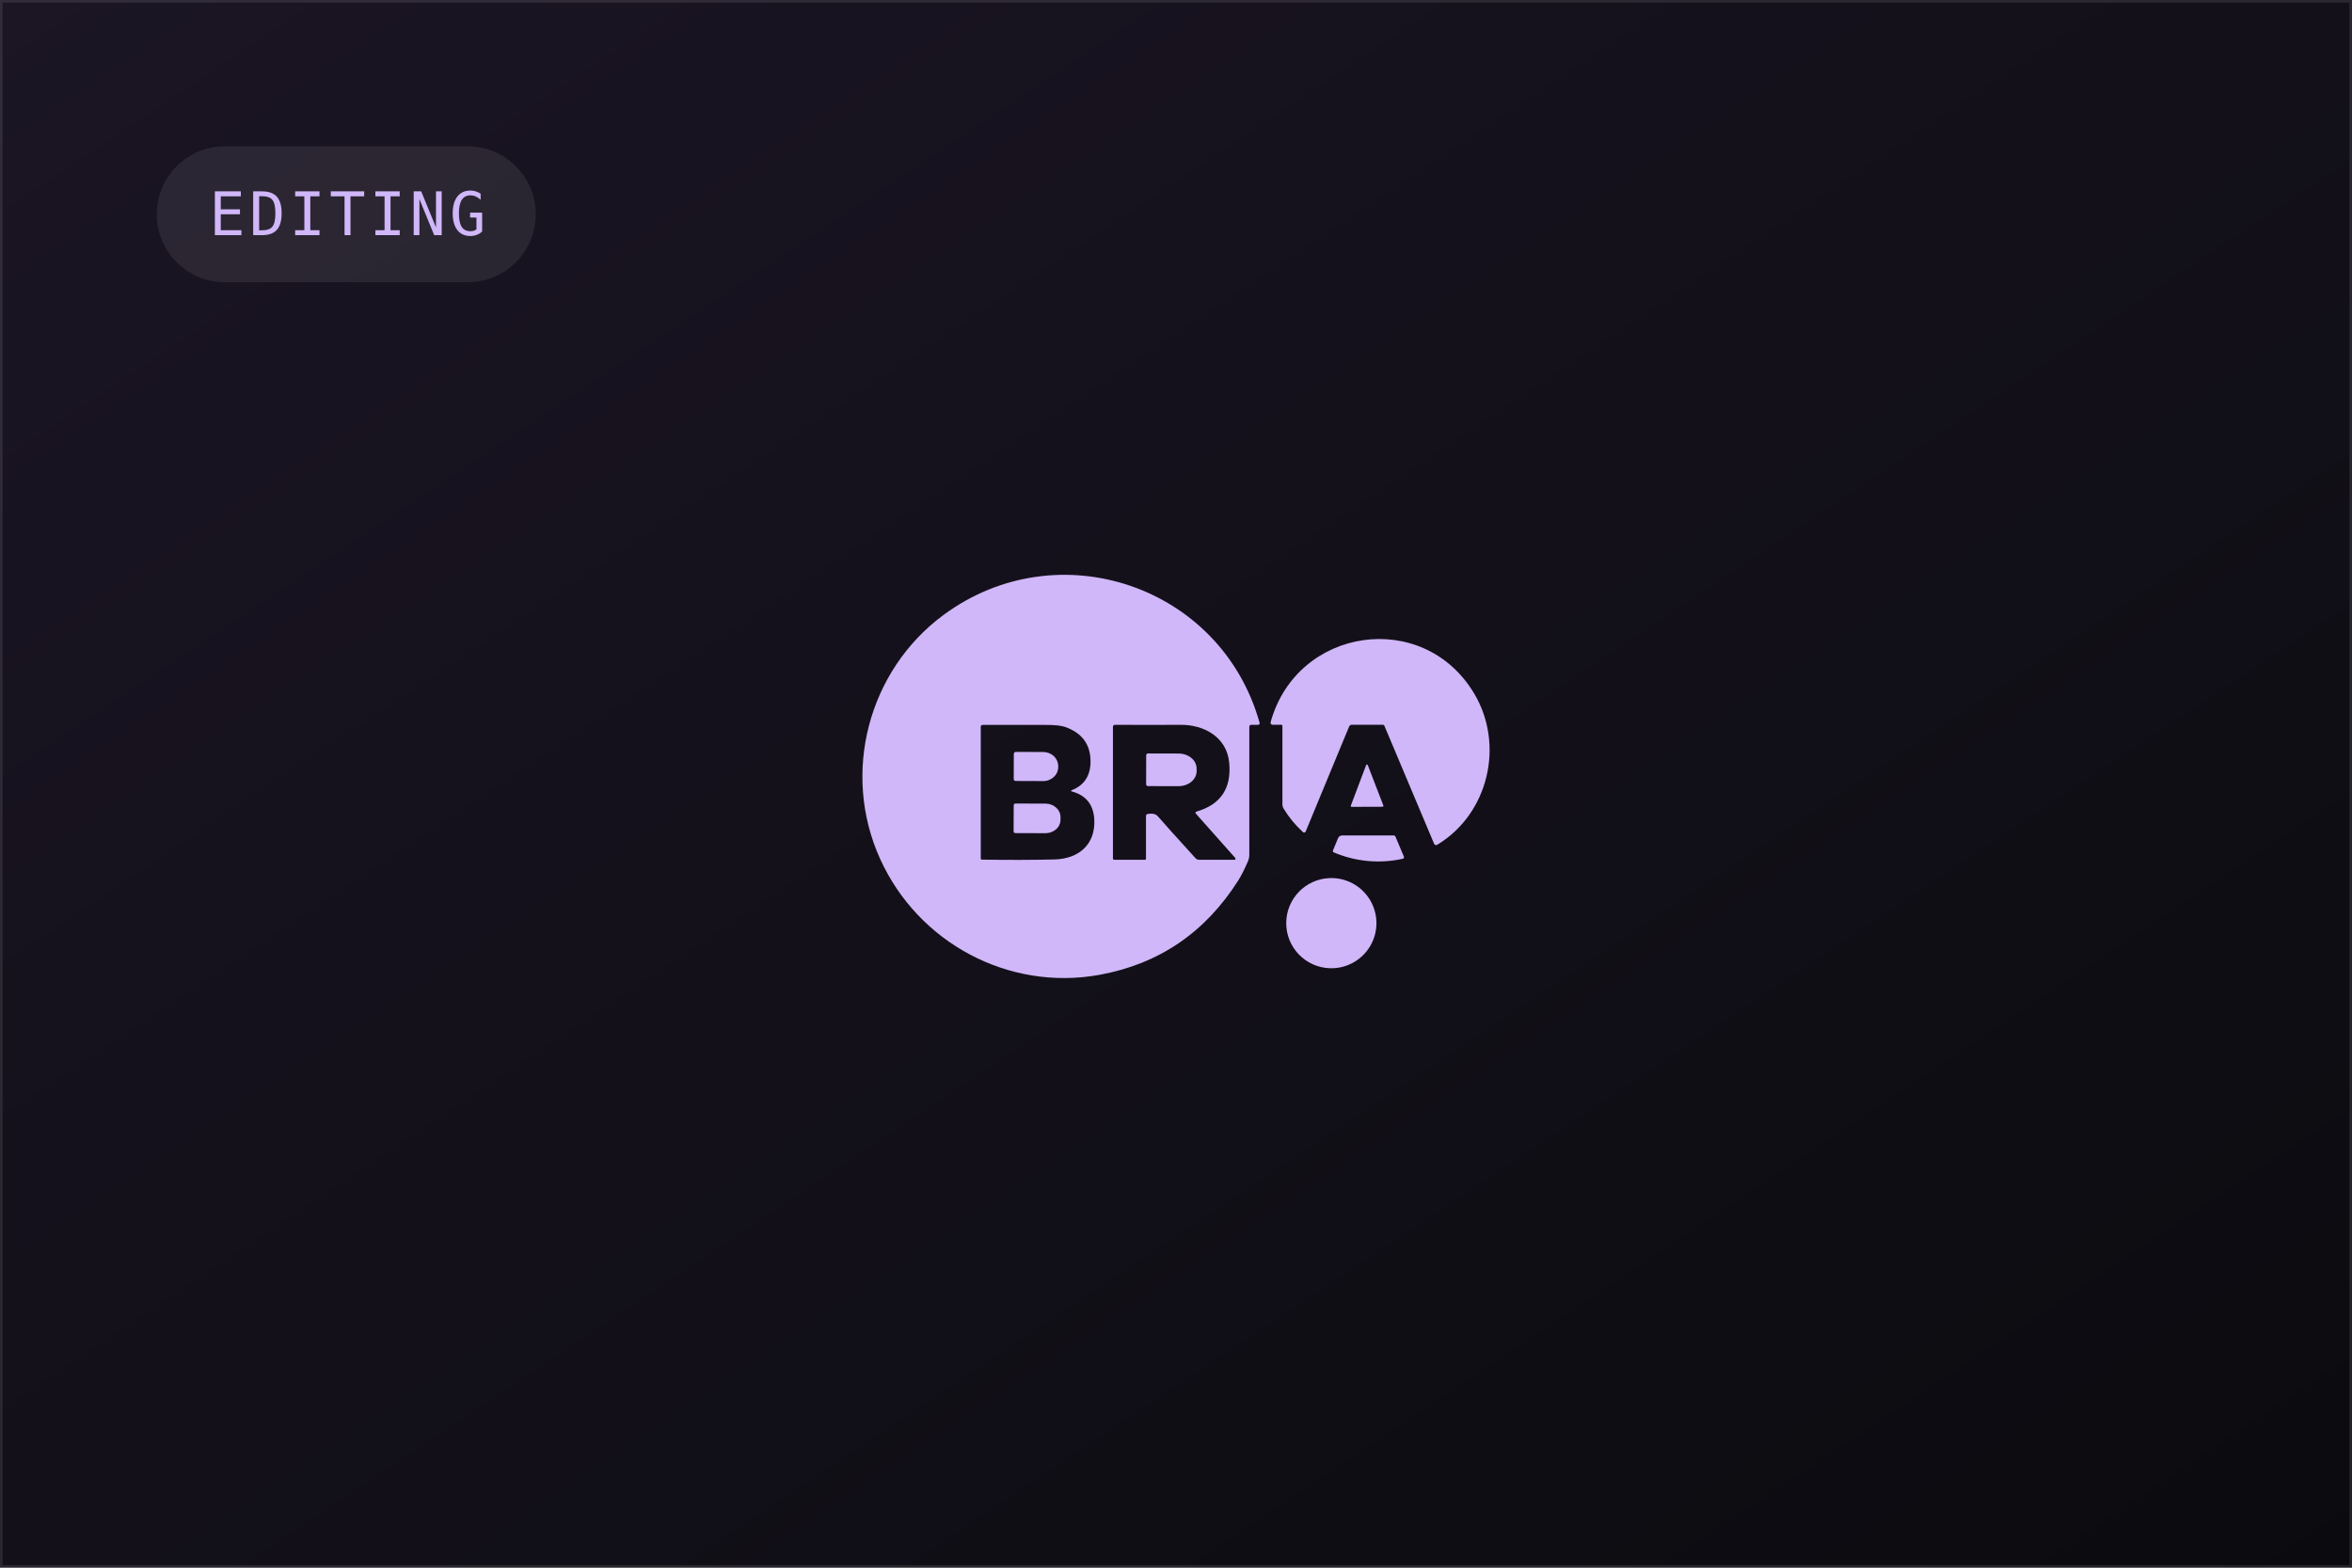
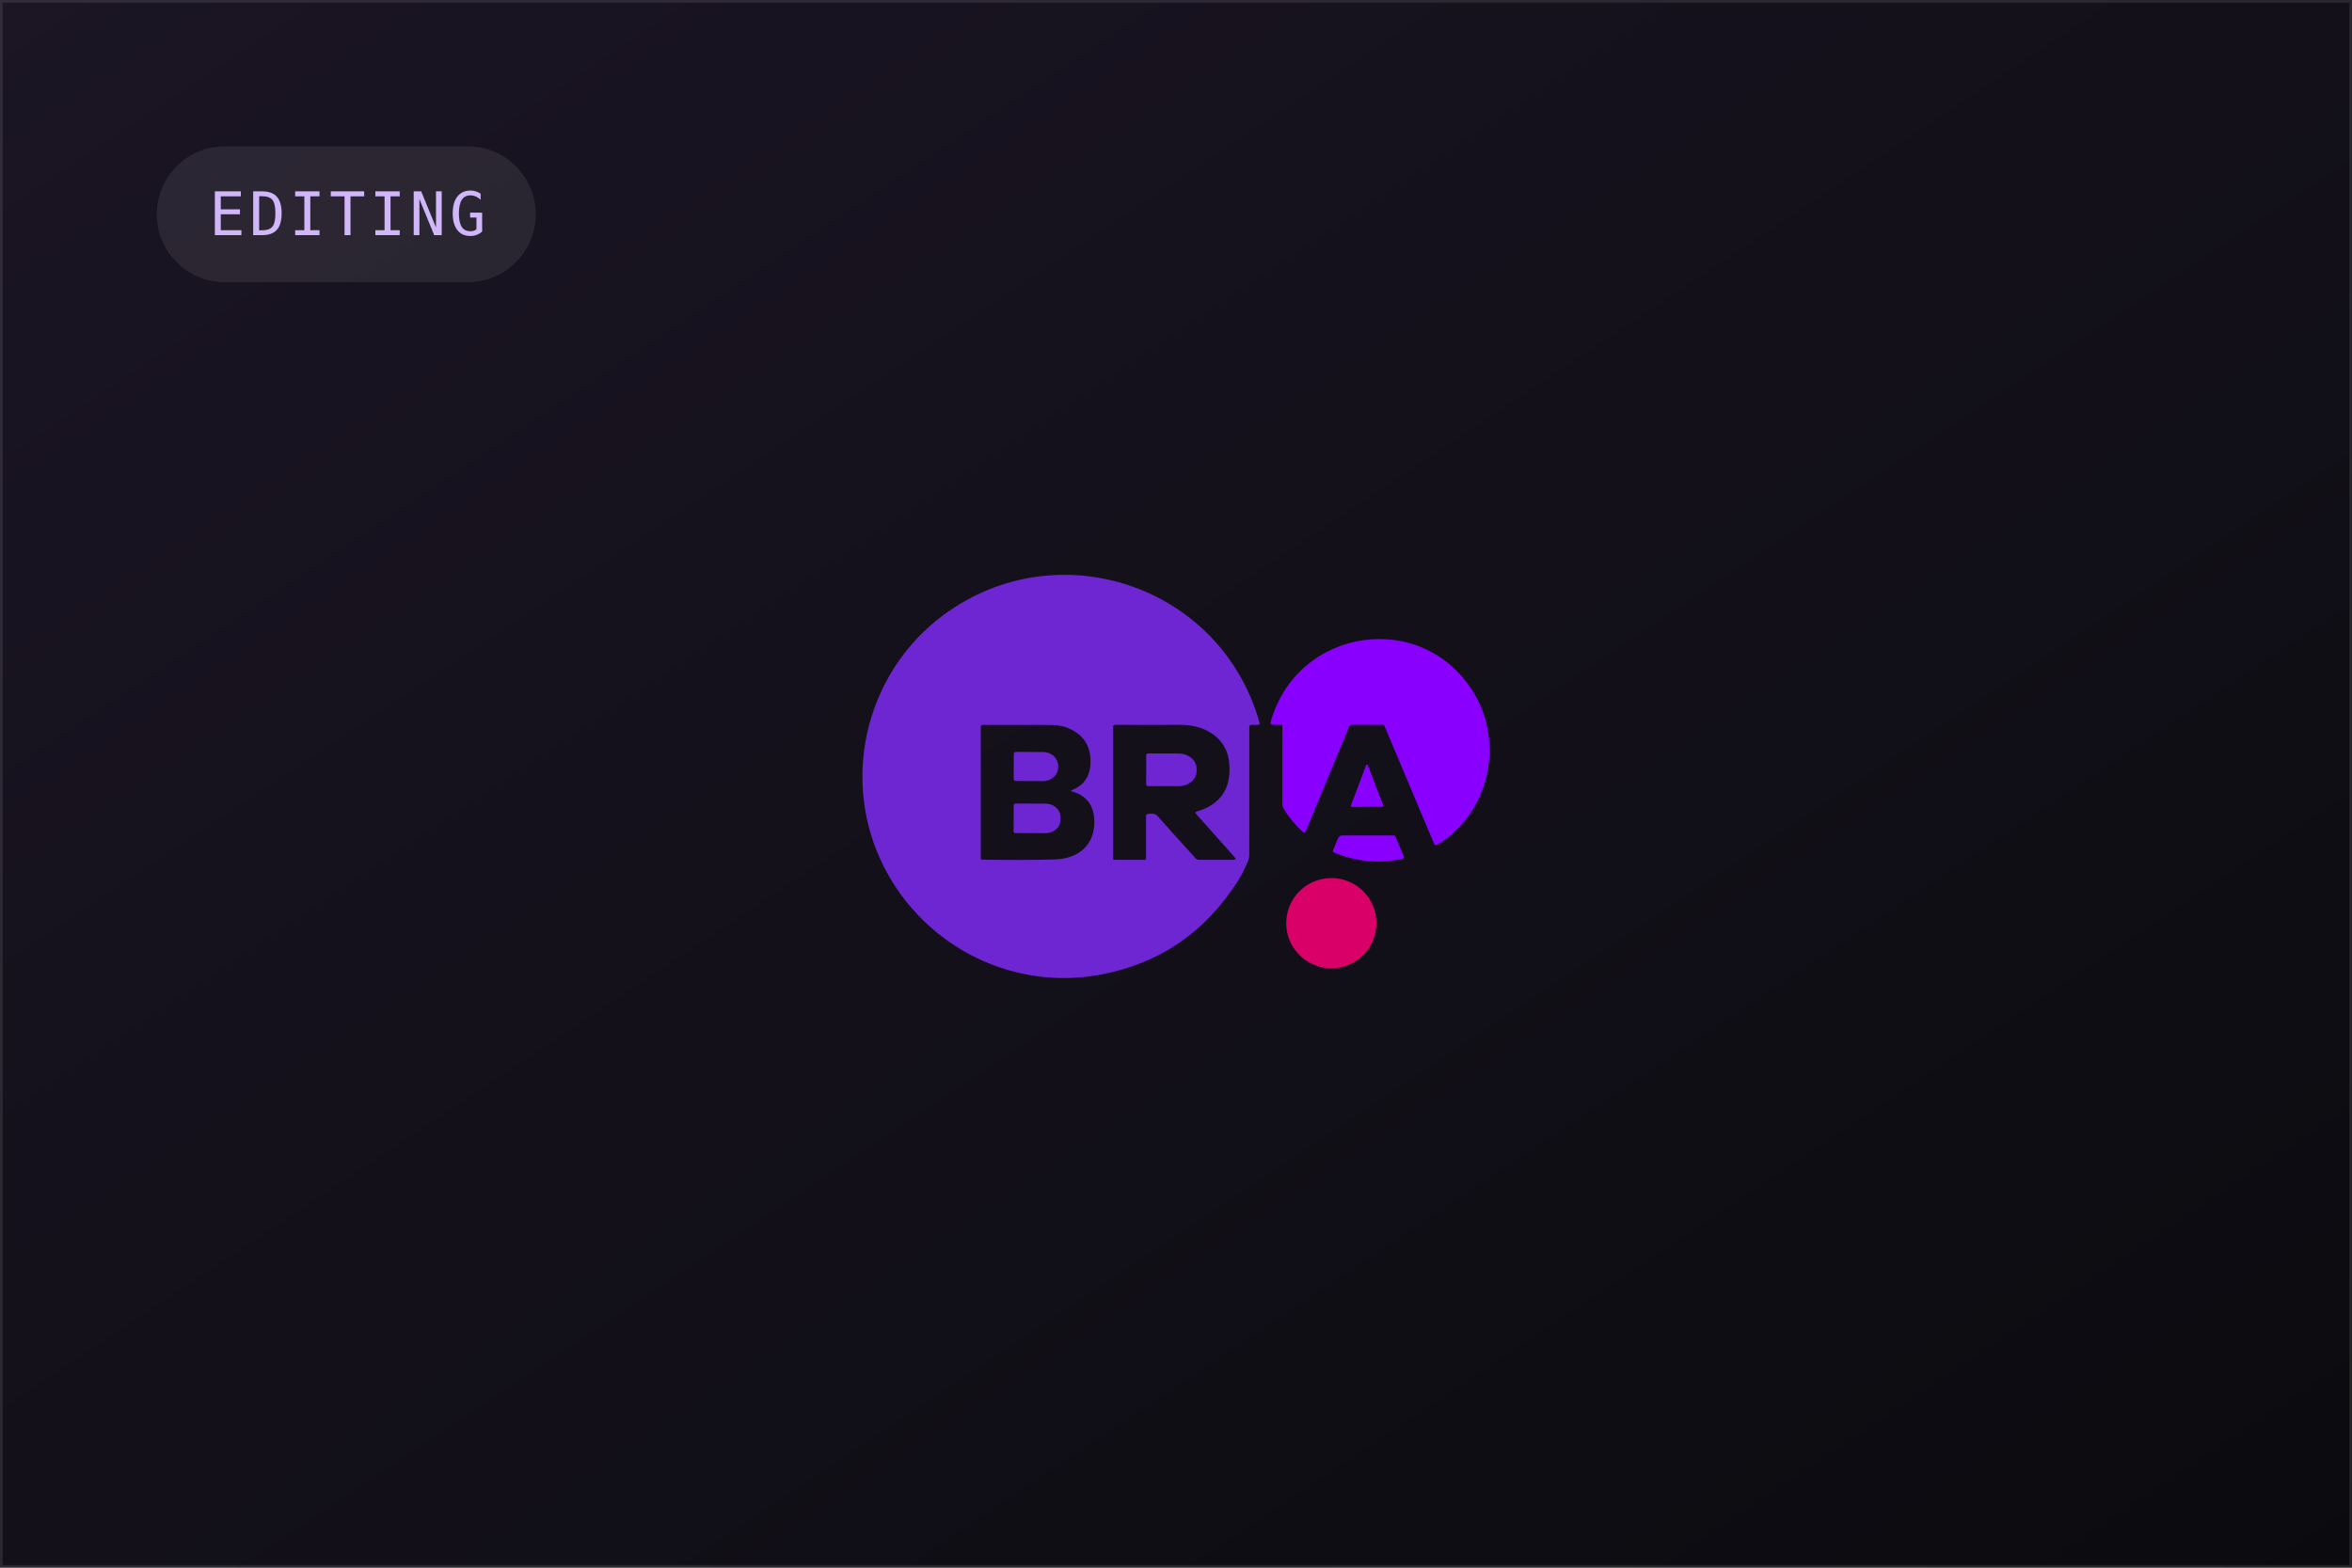
<svg xmlns="http://www.w3.org/2000/svg" width="900" height="600" viewBox="0 0 900 600" role="img" aria-label="FIBO Edit 1.5">
  <defs>
    <linearGradient id="bg" x1="0" y1="0" x2="1" y2="1">
      <stop offset="0" stop-color="#1b1524" />
      <stop offset="1" stop-color="#0b0b0f" />
    </linearGradient>
  </defs>
  <rect width="900" height="600" fill="url(#bg)" />
  <rect x="0.5" y="0.5" width="899" height="599" fill="none" stroke="#ffffff" stroke-opacity="0.10" />
-   <svg x="330" y="180" width="240" height="240" viewBox="0 0 24 24" fill="#d0b7f9">
-     <path d="M14.879 9.74a.074.074 0 00-.053.023.076.076 0 00-.021.053v4.895a.655.655 0 01-.053.257c-.13.3-.252.543-.368.727-1.267 1.998-3.04 3.203-5.32 3.616-3.473.628-6.933-1.225-8.389-4.445-1.486-3.284-.45-7.205 2.429-9.33C7.482 2.303 13.726 4.408 15.2 9.666a.061.061 0 01-.01.052.059.059 0 01-.046.023h-.265zm-6.88 2.508c.49-.188.734-.56.73-1.119-.004-.665-.35-1.085-.964-1.304-.156-.055-.4-.082-.734-.08-1.183.002-1.996.002-2.437 0a.065.065 0 00-.045.019.063.063 0 00-.02.044v5.049c0 .011.005.023.014.03.008.01.02.014.031.014 1.024.015 1.95.013 2.777-.007.908-.022 1.573-.56 1.522-1.528-.03-.573-.32-.933-.87-1.078a.022.022 0 01-.017-.02.02.02 0 01.014-.02zm6.239 2.659a.042.042 0 00.037-.025.041.041 0 00-.006-.044l-1.51-1.699a.047.047 0 01.022-.077c.927-.266 1.345-.887 1.256-1.865-.09-.984-.96-1.465-1.87-1.456-.604.005-1.438.005-2.504 0a.075.075 0 00-.076.075v5.042c0 .013.005.026.014.035a.05.05 0 00.036.014h1.174c.01 0 .021-.004.029-.011a.04.04 0 00.012-.029v-1.639a.078.078 0 01.066-.076c.181-.03.31 0 .386.089.24.277.72.81 1.44 1.602a.195.195 0 00.145.064h1.349z" />
-     <path d="M16.86 13.848a4.026 4.026 0 01-.741-.899.323.323 0 01-.047-.168V9.775a.035.035 0 00-.035-.035h-.34a.079.079 0 01-.076-.1c1.002-3.64 5.843-4.366 7.793-1.09 1.161 1.952.55 4.596-1.42 5.783a.08.08 0 01-.097-.01.08.08 0 01-.02-.028L19.975 9.78a.069.069 0 00-.063-.042h-1.185a.111.111 0 00-.102.068l-1.663 4.019a.065.065 0 01-.076.037.063.063 0 01-.027-.014z" />
-     <path d="M5.794 10.851a.073.073 0 01.073-.073l1.054.003c.152 0 .298.058.405.16a.522.522 0 01.167.38v.036a.51.51 0 01-.17.38.578.578 0 01-.406.157l-1.053-.004a.073.073 0 01-.074-.073l.004-.966zM10.859 10.907a.07.07 0 01.07-.07l1.168.003c.183 0 .36.06.49.169a.53.53 0 01.202.406v.1a.49.49 0 01-.053.22.582.582 0 01-.15.187.718.718 0 01-.226.124.817.817 0 01-.265.043l-1.168-.002a.07.07 0 01-.07-.07l.002-1.11z" />
-     <path d="M18.69 12.834l.585-1.55a.035.035 0 01.013-.016.034.034 0 01.039 0c.005.004.01.01.012.016l.596 1.546a.036.036 0 01-.004.032.037.037 0 01-.012.01.034.034 0 01-.016.005l-1.18.004a.035.035 0 01-.029-.014.034.034 0 01-.004-.033z" />
-     <path d="M5.79 12.82a.066.066 0 01.066-.067l1.152.004c.076 0 .15.014.22.04.07.026.133.065.186.113a.516.516 0 01.124.168.47.47 0 01.043.198v.1a.49.49 0 01-.17.364.61.61 0 01-.406.149l-1.153-.004a.066.066 0 01-.066-.067l.004-.998z" />
-     <path d="M18.03 14.62a.05.05 0 01-.03-.046.05.05 0 01.004-.019l.196-.474a.175.175 0 01.16-.107h1.97a.075.075 0 01.068.046l.322.765a.06.06 0 01-.018.071.06.06 0 01-.024.011 4.312 4.312 0 01-2.647-.247z" />
-     <path d="M17.885 19.057a1.726 1.726 0 100-3.45 1.726 1.726 0 000 3.45z" />
+   <svg x="330" y="180" width="240" height="240" viewBox="0 0 24 24">
+     <path d="M14.879 9.74a.074.074 0 00-.053.023.076.076 0 00-.021.053v4.895a.655.655 0 01-.053.257c-.13.3-.252.543-.368.727-1.267 1.998-3.04 3.203-5.32 3.616-3.473.628-6.933-1.225-8.389-4.445-1.486-3.284-.45-7.205 2.429-9.33C7.482 2.303 13.726 4.408 15.2 9.666a.061.061 0 01-.01.052.059.059 0 01-.046.023h-.265zm-6.88 2.508c.49-.188.734-.56.73-1.119-.004-.665-.35-1.085-.964-1.304-.156-.055-.4-.082-.734-.08-1.183.002-1.996.002-2.437 0a.065.065 0 00-.045.019.063.063 0 00-.02.044v5.049c0 .011.005.023.014.03.008.01.02.014.031.014 1.024.015 1.95.013 2.777-.007.908-.022 1.573-.56 1.522-1.528-.03-.573-.32-.933-.87-1.078a.022.022 0 01-.017-.02.02.02 0 01.014-.02zm6.239 2.659a.042.042 0 00.037-.025.041.041 0 00-.006-.044l-1.51-1.699a.047.047 0 01.022-.077c.927-.266 1.345-.887 1.256-1.865-.09-.984-.96-1.465-1.87-1.456-.604.005-1.438.005-2.504 0a.075.075 0 00-.076.075v5.042c0 .013.005.026.014.035a.05.05 0 00.036.014h1.174c.01 0 .021-.004.029-.011a.04.04 0 00.012-.029v-1.639a.078.078 0 01.066-.076c.181-.03.31 0 .386.089.24.277.72.81 1.44 1.602a.195.195 0 00.145.064h1.349z" fill="#6d26d1" />
+     <path d="M16.86 13.848a4.026 4.026 0 01-.741-.899.323.323 0 01-.047-.168V9.775a.035.035 0 00-.035-.035h-.34a.079.079 0 01-.076-.1c1.002-3.64 5.843-4.366 7.793-1.09 1.161 1.952.55 4.596-1.42 5.783a.08.08 0 01-.097-.01.08.08 0 01-.02-.028L19.975 9.78a.069.069 0 00-.063-.042h-1.185a.111.111 0 00-.102.068l-1.663 4.019a.065.065 0 01-.076.037.063.063 0 01-.027-.014z" fill="#8900FF" />
+     <path d="M5.794 10.851a.073.073 0 01.073-.073l1.054.003c.152 0 .298.058.405.16a.522.522 0 01.167.38v.036a.51.51 0 01-.17.38.578.578 0 01-.406.157l-1.053-.004a.073.073 0 01-.074-.073l.004-.966zM10.859 10.907a.07.07 0 01.07-.07l1.168.003c.183 0 .36.06.49.169a.53.53 0 01.202.406v.1a.49.49 0 01-.053.22.582.582 0 01-.15.187.718.718 0 01-.226.124.817.817 0 01-.265.043l-1.168-.002a.07.07 0 01-.07-.07l.002-1.11z" fill="#6d26d1" />
+     <path d="M18.69 12.834l.585-1.55a.035.035 0 01.013-.016.034.034 0 01.039 0c.005.004.01.01.012.016l.596 1.546a.036.036 0 01-.004.032.037.037 0 01-.012.01.034.034 0 01-.016.005l-1.18.004a.035.035 0 01-.029-.014.034.034 0 01-.004-.033z" fill="#8900FF" />
+     <path d="M5.79 12.82a.066.066 0 01.066-.067l1.152.004c.076 0 .15.014.22.04.07.026.133.065.186.113a.516.516 0 01.124.168.47.47 0 01.043.198v.1a.49.49 0 01-.17.364.61.61 0 01-.406.149l-1.153-.004a.066.066 0 01-.066-.067l.004-.998z" fill="#6d26d1" />
+     <path d="M18.03 14.62a.05.05 0 01-.03-.046.05.05 0 01.004-.019l.196-.474a.175.175 0 01.16-.107h1.97a.075.075 0 01.068.046l.322.765a.06.06 0 01-.018.071.06.06 0 01-.024.011 4.312 4.312 0 01-2.647-.247z" fill="#8900FF" />
+     <path d="M17.885 19.057a1.726 1.726 0 100-3.45 1.726 1.726 0 000 3.45z" fill="#D90067" />
  </svg>
  <rect x="60" y="56" rx="26" height="52" width="145" fill="#ffffff" fill-opacity="0.08" />
  <text x="80" y="90" font-family="ui-monospace, 'SF Mono', monospace" font-size="23" fill="#d0b7f9" letter-spacing="1.5">EDITING</text>
</svg>
